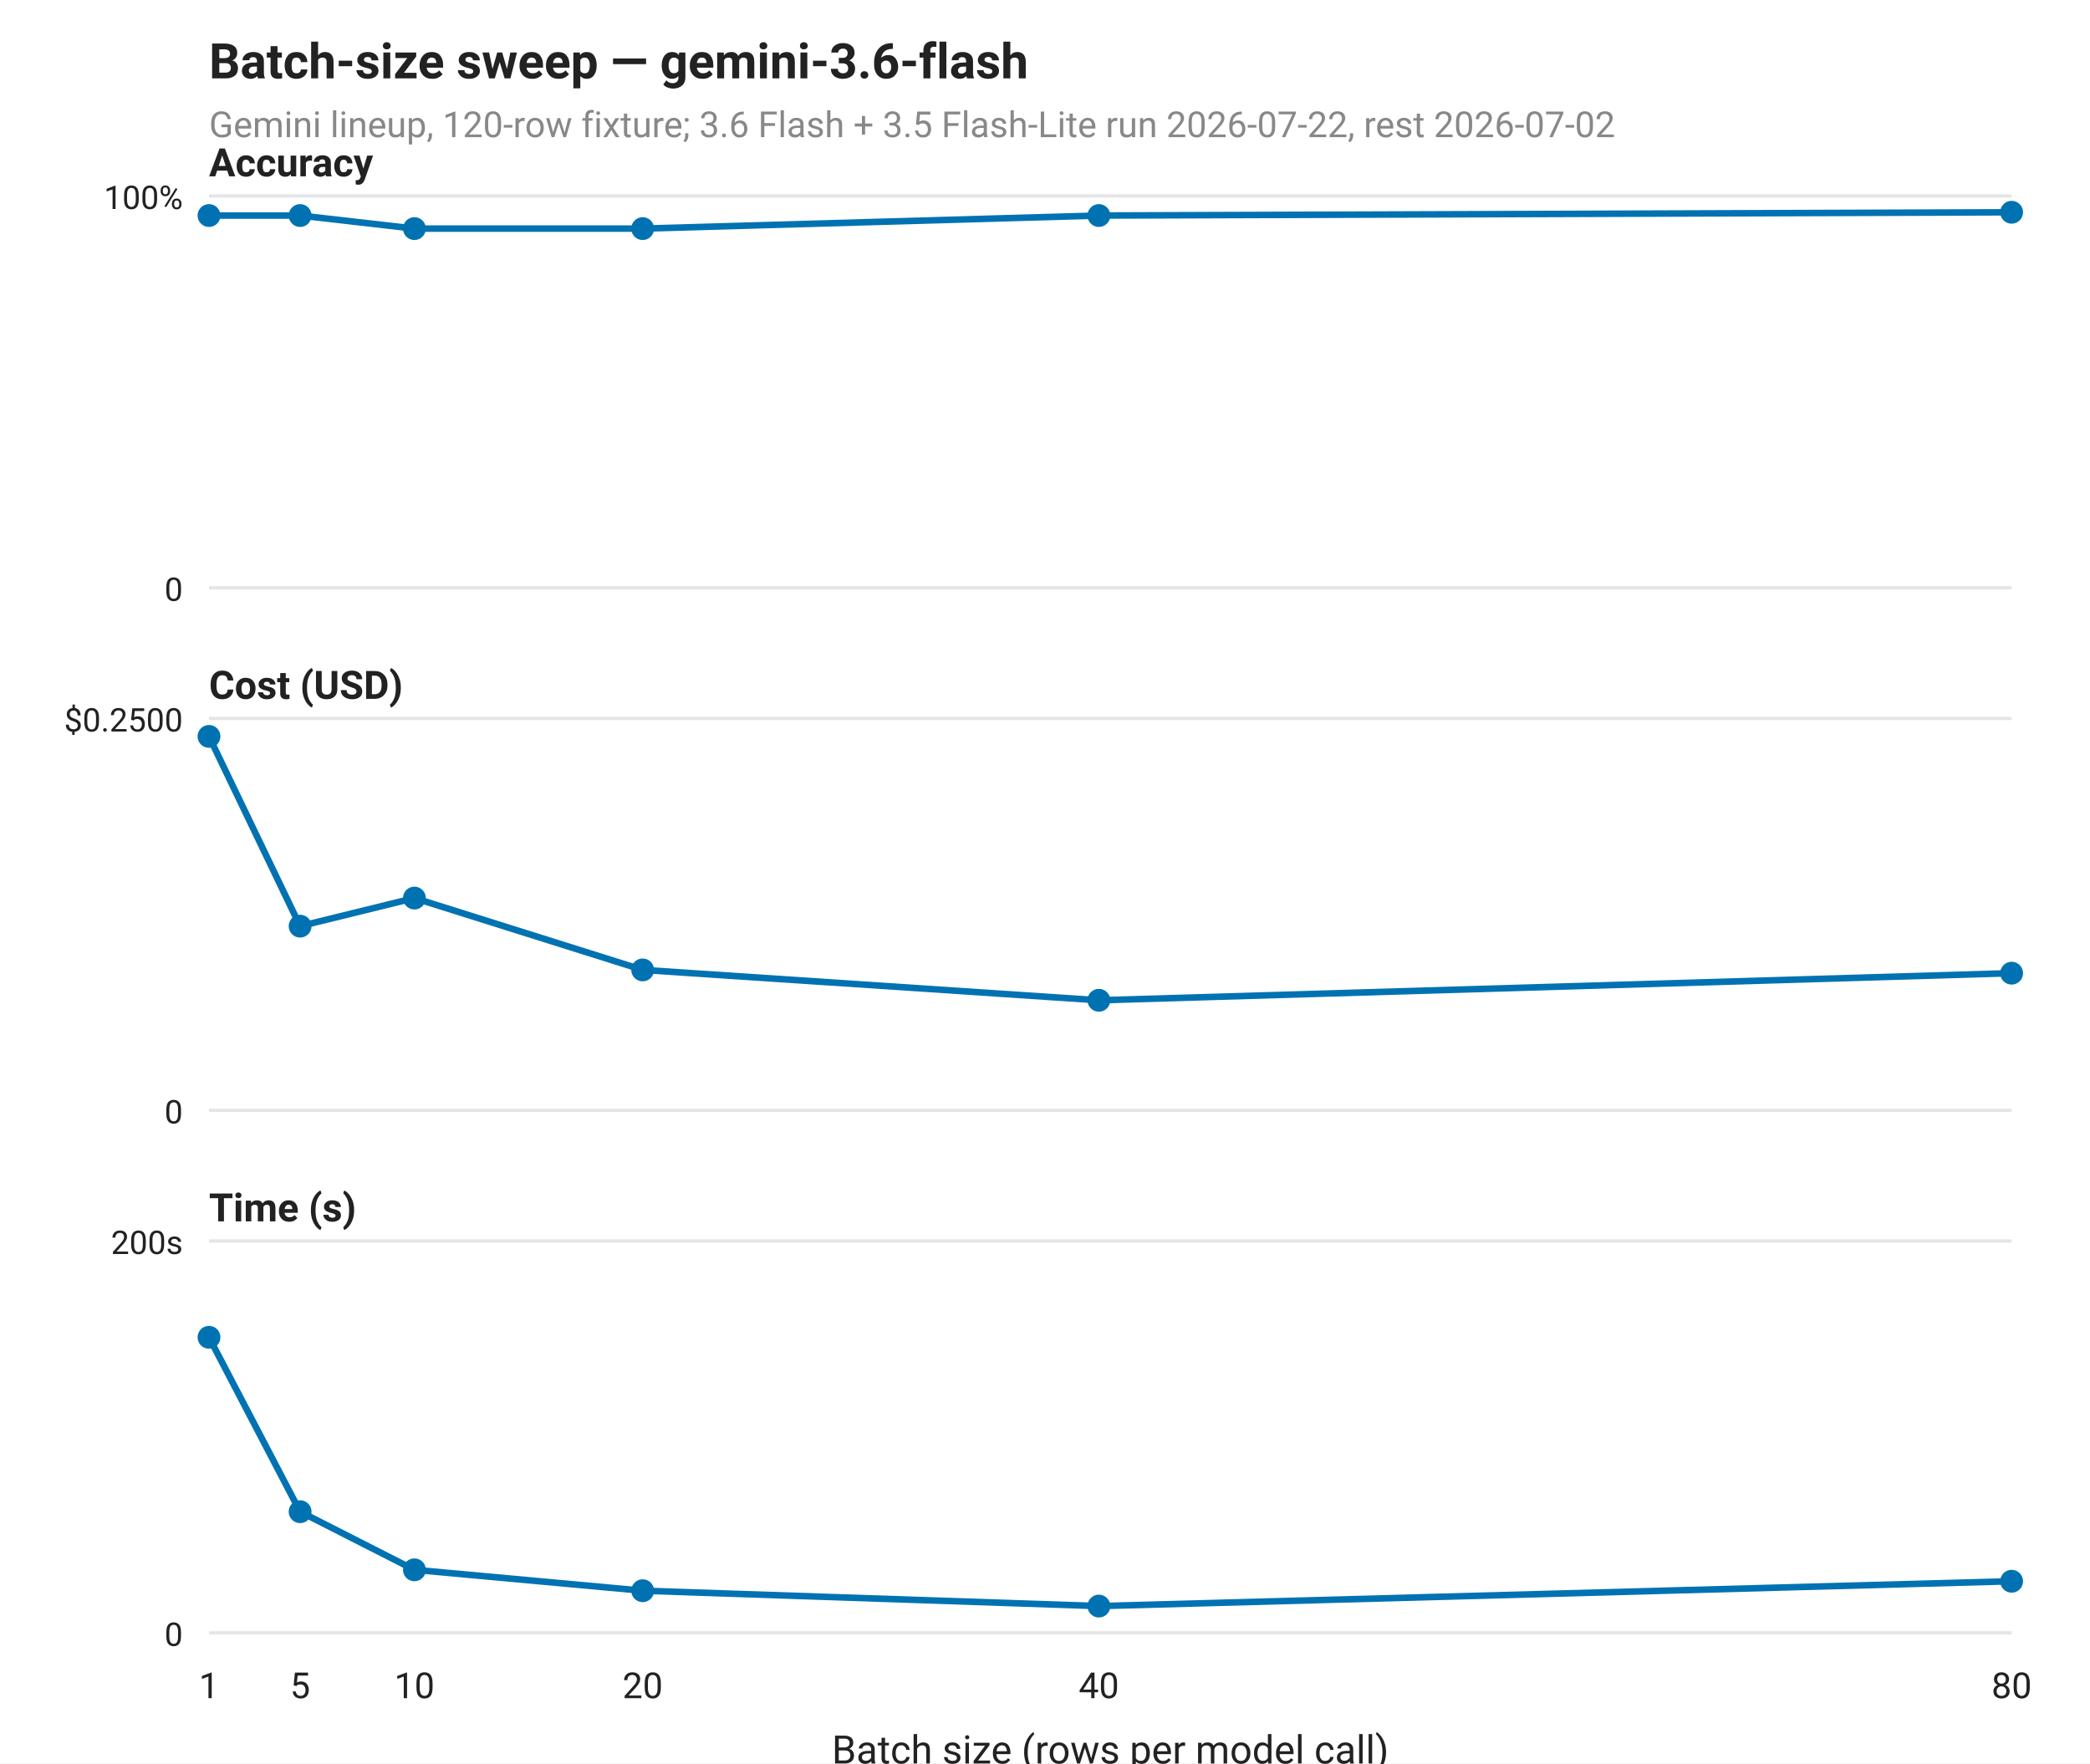
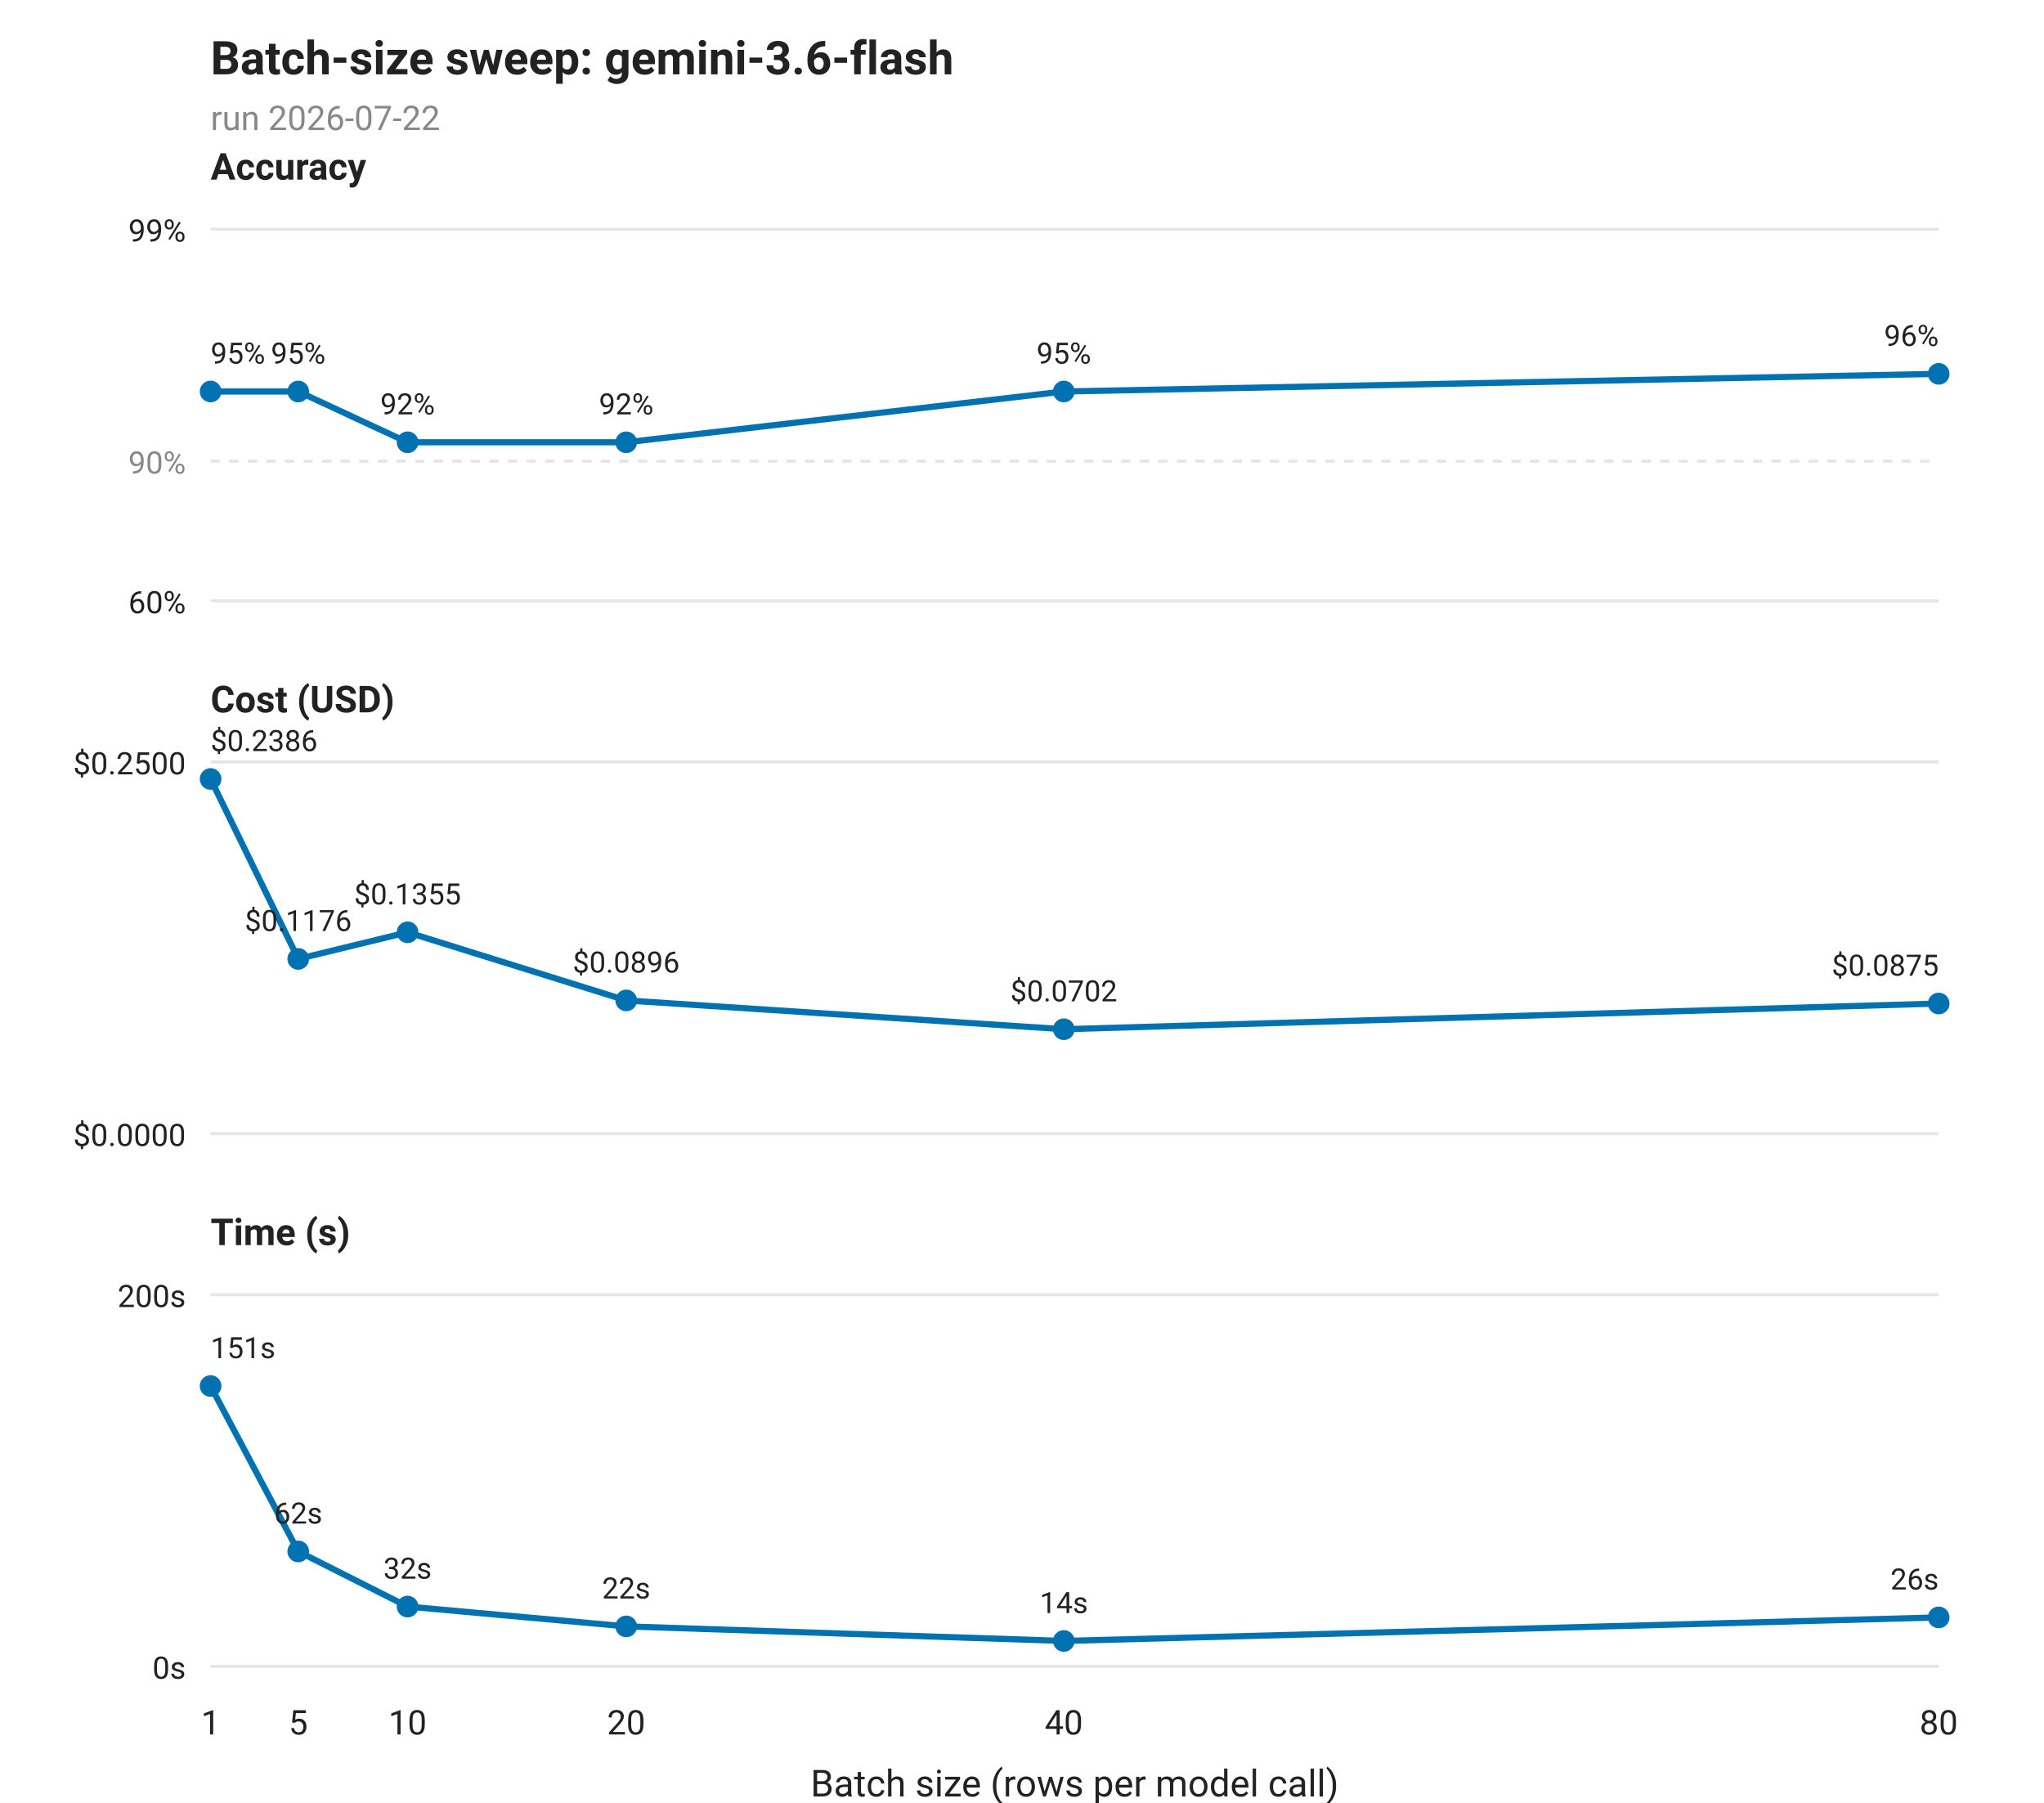
- <svg xmlns="http://www.w3.org/2000/svg" width="640" height="540" viewBox="0 0 640 540" font-family="system-ui, -apple-system, Segoe UI, Roboto, sans-serif">
-   <rect width="640" height="540" fill="#ffffff" />
-   <text x="64" y="24" font-size="15" font-weight="600" fill="#222222">Batch-size sweep — gemini-3.6-flash</text>
-   <text x="64" y="42" font-size="11" fill="#888888">Gemini lineup, 120-row fixture; 3.6 Flash + 3.5 Flash-Lite run 2026-07-22, rest 2026-07-02</text>
-   <text x="64" y="54" font-size="12" font-weight="600" fill="#222222">Accuracy</text>
-   <line x1="64" y1="60" x2="616" y2="60" stroke="#e5e5e5" />
-   <line x1="64" y1="180" x2="616" y2="180" stroke="#e5e5e5" />
-   <text x="56" y="64" font-size="10" text-anchor="end" fill="#222222">100%</text>
-   <text x="56" y="184" font-size="10" text-anchor="end" fill="#222222">0</text>
-   <polyline points="64.0,66.0 91.9,66.0 126.9,70.0 196.8,70.0 336.5,66.0 616.0,65.0" fill="none" stroke="#0072B2" stroke-width="2" />
-   <circle cx="64.0" cy="66.0" r="3.5" fill="#0072B2" />
-   <circle cx="91.9" cy="66.0" r="3.5" fill="#0072B2" />
-   <circle cx="126.9" cy="70.0" r="3.5" fill="#0072B2" />
-   <circle cx="196.8" cy="70.0" r="3.5" fill="#0072B2" />
-   <circle cx="336.5" cy="66.0" r="3.5" fill="#0072B2" />
-   <circle cx="616.0" cy="65.0" r="3.5" fill="#0072B2" />
-   <text x="64" y="214" font-size="12" font-weight="600" fill="#222222">Cost (USD)</text>
-   <line x1="64" y1="220" x2="616" y2="220" stroke="#e5e5e5" />
-   <line x1="64" y1="340" x2="616" y2="340" stroke="#e5e5e5" />
-   <text x="56" y="224" font-size="10" text-anchor="end" fill="#222222">$0.2500</text>
-   <text x="56" y="344" font-size="10" text-anchor="end" fill="#222222">0</text>
-   <polyline points="64.0,225.5 91.9,283.6 126.9,275.0 196.8,297.0 336.5,306.3 616.0,298.0" fill="none" stroke="#0072B2" stroke-width="2" />
-   <circle cx="64.0" cy="225.5" r="3.5" fill="#0072B2" />
-   <circle cx="91.9" cy="283.6" r="3.5" fill="#0072B2" />
-   <circle cx="126.9" cy="275.0" r="3.5" fill="#0072B2" />
-   <circle cx="196.8" cy="297.0" r="3.5" fill="#0072B2" />
-   <circle cx="336.5" cy="306.3" r="3.5" fill="#0072B2" />
-   <circle cx="616.0" cy="298.0" r="3.5" fill="#0072B2" />
-   <text x="64" y="374" font-size="12" font-weight="600" fill="#222222">Time (s)</text>
-   <line x1="64" y1="380" x2="616" y2="380" stroke="#e5e5e5" />
-   <line x1="64" y1="500" x2="616" y2="500" stroke="#e5e5e5" />
-   <text x="56" y="384" font-size="10" text-anchor="end" fill="#222222">200s</text>
-   <text x="56" y="504" font-size="10" text-anchor="end" fill="#222222">0</text>
-   <polyline points="64.0,409.5 91.9,462.9 126.9,480.7 196.8,487.1 336.5,491.8 616.0,484.2" fill="none" stroke="#0072B2" stroke-width="2" />
-   <circle cx="64.0" cy="409.5" r="3.5" fill="#0072B2" />
-   <circle cx="91.9" cy="462.9" r="3.5" fill="#0072B2" />
-   <circle cx="126.9" cy="480.7" r="3.5" fill="#0072B2" />
-   <circle cx="196.8" cy="487.1" r="3.5" fill="#0072B2" />
-   <circle cx="336.5" cy="491.8" r="3.5" fill="#0072B2" />
-   <circle cx="616.0" cy="484.2" r="3.5" fill="#0072B2" />
-   <text x="64.0" y="520" font-size="11" text-anchor="middle" fill="#222222">1</text>
-   <text x="91.9" y="520" font-size="11" text-anchor="middle" fill="#222222">5</text>
-   <text x="126.9" y="520" font-size="11" text-anchor="middle" fill="#222222">10</text>
-   <text x="196.8" y="520" font-size="11" text-anchor="middle" fill="#222222">20</text>
-   <text x="336.5" y="520" font-size="11" text-anchor="middle" fill="#222222">40</text>
-   <text x="616.0" y="520" font-size="11" text-anchor="middle" fill="#222222">80</text>
-   <text x="340" y="540" font-size="12" text-anchor="middle" fill="#222222">Batch size (rows per model call)</text>
+ <svg xmlns="http://www.w3.org/2000/svg" width="660" height="582" viewBox="0 0 660 582" font-family="system-ui, -apple-system, Segoe UI, Roboto, sans-serif">
+   <rect width="660" height="582" fill="#ffffff" />
+   <text x="68" y="24" font-size="15" font-weight="600" fill="#222222">Batch-size sweep: gemini-3.6-flash</text>
+   <text x="68" y="42" font-size="11" fill="#888888">run 2026-07-22</text>
+   <text x="68" y="58" font-size="12" font-weight="600" fill="#222222">Accuracy</text>
+   <line x1="68" y1="74" x2="626" y2="74" stroke="#e5e5e5" />
+   <line x1="68" y1="194" x2="626" y2="194" stroke="#e5e5e5" />
+   <text x="60" y="78" font-size="10" text-anchor="end" fill="#222222">99%</text>
+   <text x="60" y="198" font-size="10" text-anchor="end" fill="#222222">60%</text>
+   <line x1="68" y1="148.9" x2="626" y2="148.9" stroke="#e5e5e5" stroke-dasharray="3 3" />
+   <text x="60" y="152.9" font-size="10" text-anchor="end" fill="#888888">90%</text>
+   <polyline points="68.0,126.4 96.3,126.4 131.6,142.8 202.2,142.8 343.5,126.4 626.0,120.7" fill="none" stroke="#0072B2" stroke-width="2" />
+   <circle cx="68.0" cy="126.4" r="3.5" fill="#0072B2" />
+   <text x="68.0" y="117.4" font-size="9.5" text-anchor="start" fill="#222222">95%</text>
+   <circle cx="96.3" cy="126.4" r="3.5" fill="#0072B2" />
+   <text x="96.3" y="117.4" font-size="9.5" text-anchor="middle" fill="#222222">95%</text>
+   <circle cx="131.6" cy="142.8" r="3.5" fill="#0072B2" />
+   <text x="131.6" y="133.8" font-size="9.5" text-anchor="middle" fill="#222222">92%</text>
+   <circle cx="202.2" cy="142.8" r="3.5" fill="#0072B2" />
+   <text x="202.2" y="133.8" font-size="9.5" text-anchor="middle" fill="#222222">92%</text>
+   <circle cx="343.5" cy="126.4" r="3.5" fill="#0072B2" />
+   <text x="343.5" y="117.4" font-size="9.5" text-anchor="middle" fill="#222222">95%</text>
+   <circle cx="626.0" cy="120.7" r="3.5" fill="#0072B2" />
+   <text x="626.0" y="111.7" font-size="9.5" text-anchor="end" fill="#222222">96%</text>
+   <text x="68" y="230" font-size="12" font-weight="600" fill="#222222">Cost (USD)</text>
+   <line x1="68" y1="246" x2="626" y2="246" stroke="#e5e5e5" />
+   <line x1="68" y1="366" x2="626" y2="366" stroke="#e5e5e5" />
+   <text x="60" y="250" font-size="10" text-anchor="end" fill="#222222">$0.2500</text>
+   <text x="60" y="370" font-size="10" text-anchor="end" fill="#222222">$0.0000</text>
+   <polyline points="68.0,251.5 96.3,309.6 131.6,301.0 202.2,323.0 343.5,332.3 626.0,324.0" fill="none" stroke="#0072B2" stroke-width="2" />
+   <circle cx="68.0" cy="251.5" r="3.5" fill="#0072B2" />
+   <text x="68.0" y="242.5" font-size="9.5" text-anchor="start" fill="#222222">$0.2386</text>
+   <circle cx="96.3" cy="309.6" r="3.5" fill="#0072B2" />
+   <text x="96.3" y="300.6" font-size="9.5" text-anchor="middle" fill="#222222">$0.1176</text>
+   <circle cx="131.6" cy="301.0" r="3.5" fill="#0072B2" />
+   <text x="131.6" y="292.0" font-size="9.5" text-anchor="middle" fill="#222222">$0.1355</text>
+   <circle cx="202.2" cy="323.0" r="3.5" fill="#0072B2" />
+   <text x="202.2" y="314.0" font-size="9.5" text-anchor="middle" fill="#222222">$0.0896</text>
+   <circle cx="343.5" cy="332.3" r="3.5" fill="#0072B2" />
+   <text x="343.5" y="323.3" font-size="9.5" text-anchor="middle" fill="#222222">$0.0702</text>
+   <circle cx="626.0" cy="324.0" r="3.5" fill="#0072B2" />
+   <text x="626.0" y="315.0" font-size="9.5" text-anchor="end" fill="#222222">$0.0875</text>
+   <text x="68" y="402" font-size="12" font-weight="600" fill="#222222">Time (s)</text>
+   <line x1="68" y1="418" x2="626" y2="418" stroke="#e5e5e5" />
+   <line x1="68" y1="538" x2="626" y2="538" stroke="#e5e5e5" />
+   <text x="60" y="422" font-size="10" text-anchor="end" fill="#222222">200s</text>
+   <text x="60" y="542" font-size="10" text-anchor="end" fill="#222222">0s</text>
+   <polyline points="68.0,447.5 96.3,500.9 131.6,518.7 202.2,525.1 343.5,529.8 626.0,522.2" fill="none" stroke="#0072B2" stroke-width="2" />
+   <circle cx="68.0" cy="447.5" r="3.5" fill="#0072B2" />
+   <text x="68.0" y="438.5" font-size="9.5" text-anchor="start" fill="#222222">151s</text>
+   <circle cx="96.3" cy="500.9" r="3.5" fill="#0072B2" />
+   <text x="96.3" y="491.9" font-size="9.5" text-anchor="middle" fill="#222222">62s</text>
+   <circle cx="131.6" cy="518.7" r="3.5" fill="#0072B2" />
+   <text x="131.6" y="509.7" font-size="9.5" text-anchor="middle" fill="#222222">32s</text>
+   <circle cx="202.2" cy="525.1" r="3.5" fill="#0072B2" />
+   <text x="202.2" y="516.1" font-size="9.5" text-anchor="middle" fill="#222222">22s</text>
+   <circle cx="343.5" cy="529.8" r="3.5" fill="#0072B2" />
+   <text x="343.5" y="520.8" font-size="9.5" text-anchor="middle" fill="#222222">14s</text>
+   <circle cx="626.0" cy="522.2" r="3.5" fill="#0072B2" />
+   <text x="626.0" y="513.2" font-size="9.5" text-anchor="end" fill="#222222">26s</text>
+   <text x="68.0" y="560" font-size="11" text-anchor="middle" fill="#222222">1</text>
+   <text x="96.3" y="560" font-size="11" text-anchor="middle" fill="#222222">5</text>
+   <text x="131.6" y="560" font-size="11" text-anchor="middle" fill="#222222">10</text>
+   <text x="202.2" y="560" font-size="11" text-anchor="middle" fill="#222222">20</text>
+   <text x="343.5" y="560" font-size="11" text-anchor="middle" fill="#222222">40</text>
+   <text x="626.0" y="560" font-size="11" text-anchor="middle" fill="#222222">80</text>
+   <text x="347" y="580" font-size="12" text-anchor="middle" fill="#222222">Batch size (rows per model call)</text>
</svg>
